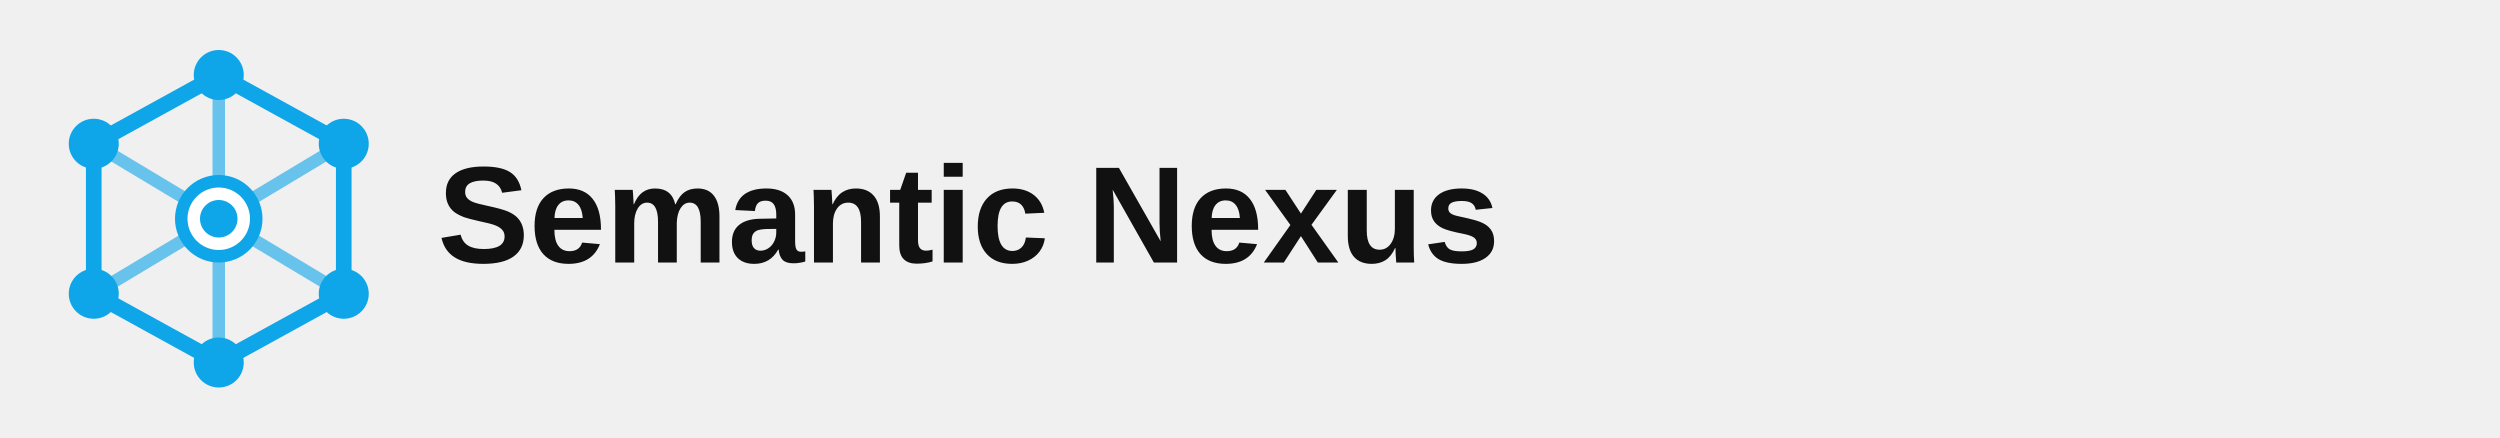
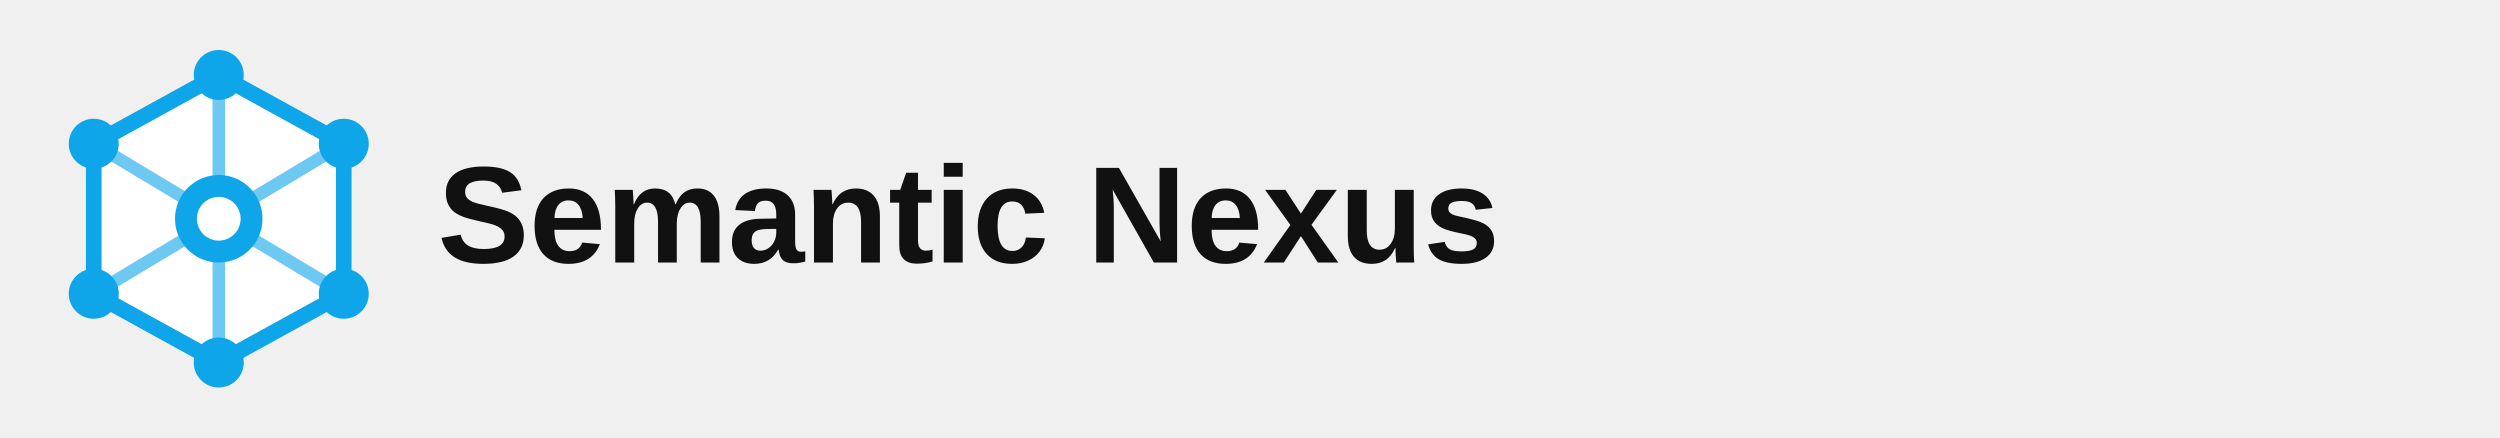
<svg xmlns="http://www.w3.org/2000/svg" width="400" height="70" viewBox="0 0 400 70">
-   <polygon points="35,12 55,23 55,47 35,58 15,47 15,23" fill="none" stroke="#0EA5E9" stroke-width="2.5" />
+   <polygon points="35,12 55,23 55,47 35,58 15,47 15,23" fill="white" stroke="#0EA5E9" stroke-width="2.5" />
  <line x1="35" y1="12" x2="35" y2="58" stroke="#0EA5E9" stroke-width="2" opacity="0.6" />
  <line x1="15" y1="23" x2="55" y2="47" stroke="#0EA5E9" stroke-width="2" opacity="0.6" />
  <line x1="55" y1="23" x2="15" y2="47" stroke="#0EA5E9" stroke-width="2" opacity="0.6" />
  <circle cx="35" cy="12" r="4" fill="#0EA5E9" />
  <circle cx="55" cy="23" r="4" fill="#0EA5E9" />
  <circle cx="55" cy="47" r="4" fill="#0EA5E9" />
  <circle cx="35" cy="58" r="4" fill="#0EA5E9" />
  <circle cx="15" cy="47" r="4" fill="#0EA5E9" />
  <circle cx="15" cy="23" r="4" fill="#0EA5E9" />
  <circle cx="35" cy="35" r="7" fill="#0EA5E9" />
-   <circle cx="35" cy="35" r="4" fill="none" stroke="white" stroke-width="2" />
+   <circle cx="35" cy="35" r="4" fill="white" stroke="#0EA5E9" stroke-width="1" />
  <text x="70" y="42" font-family="Arial, Helvetica, sans-serif" font-size="22" font-weight="700" fill="#111111">Semantic Nexus</text>
</svg>
